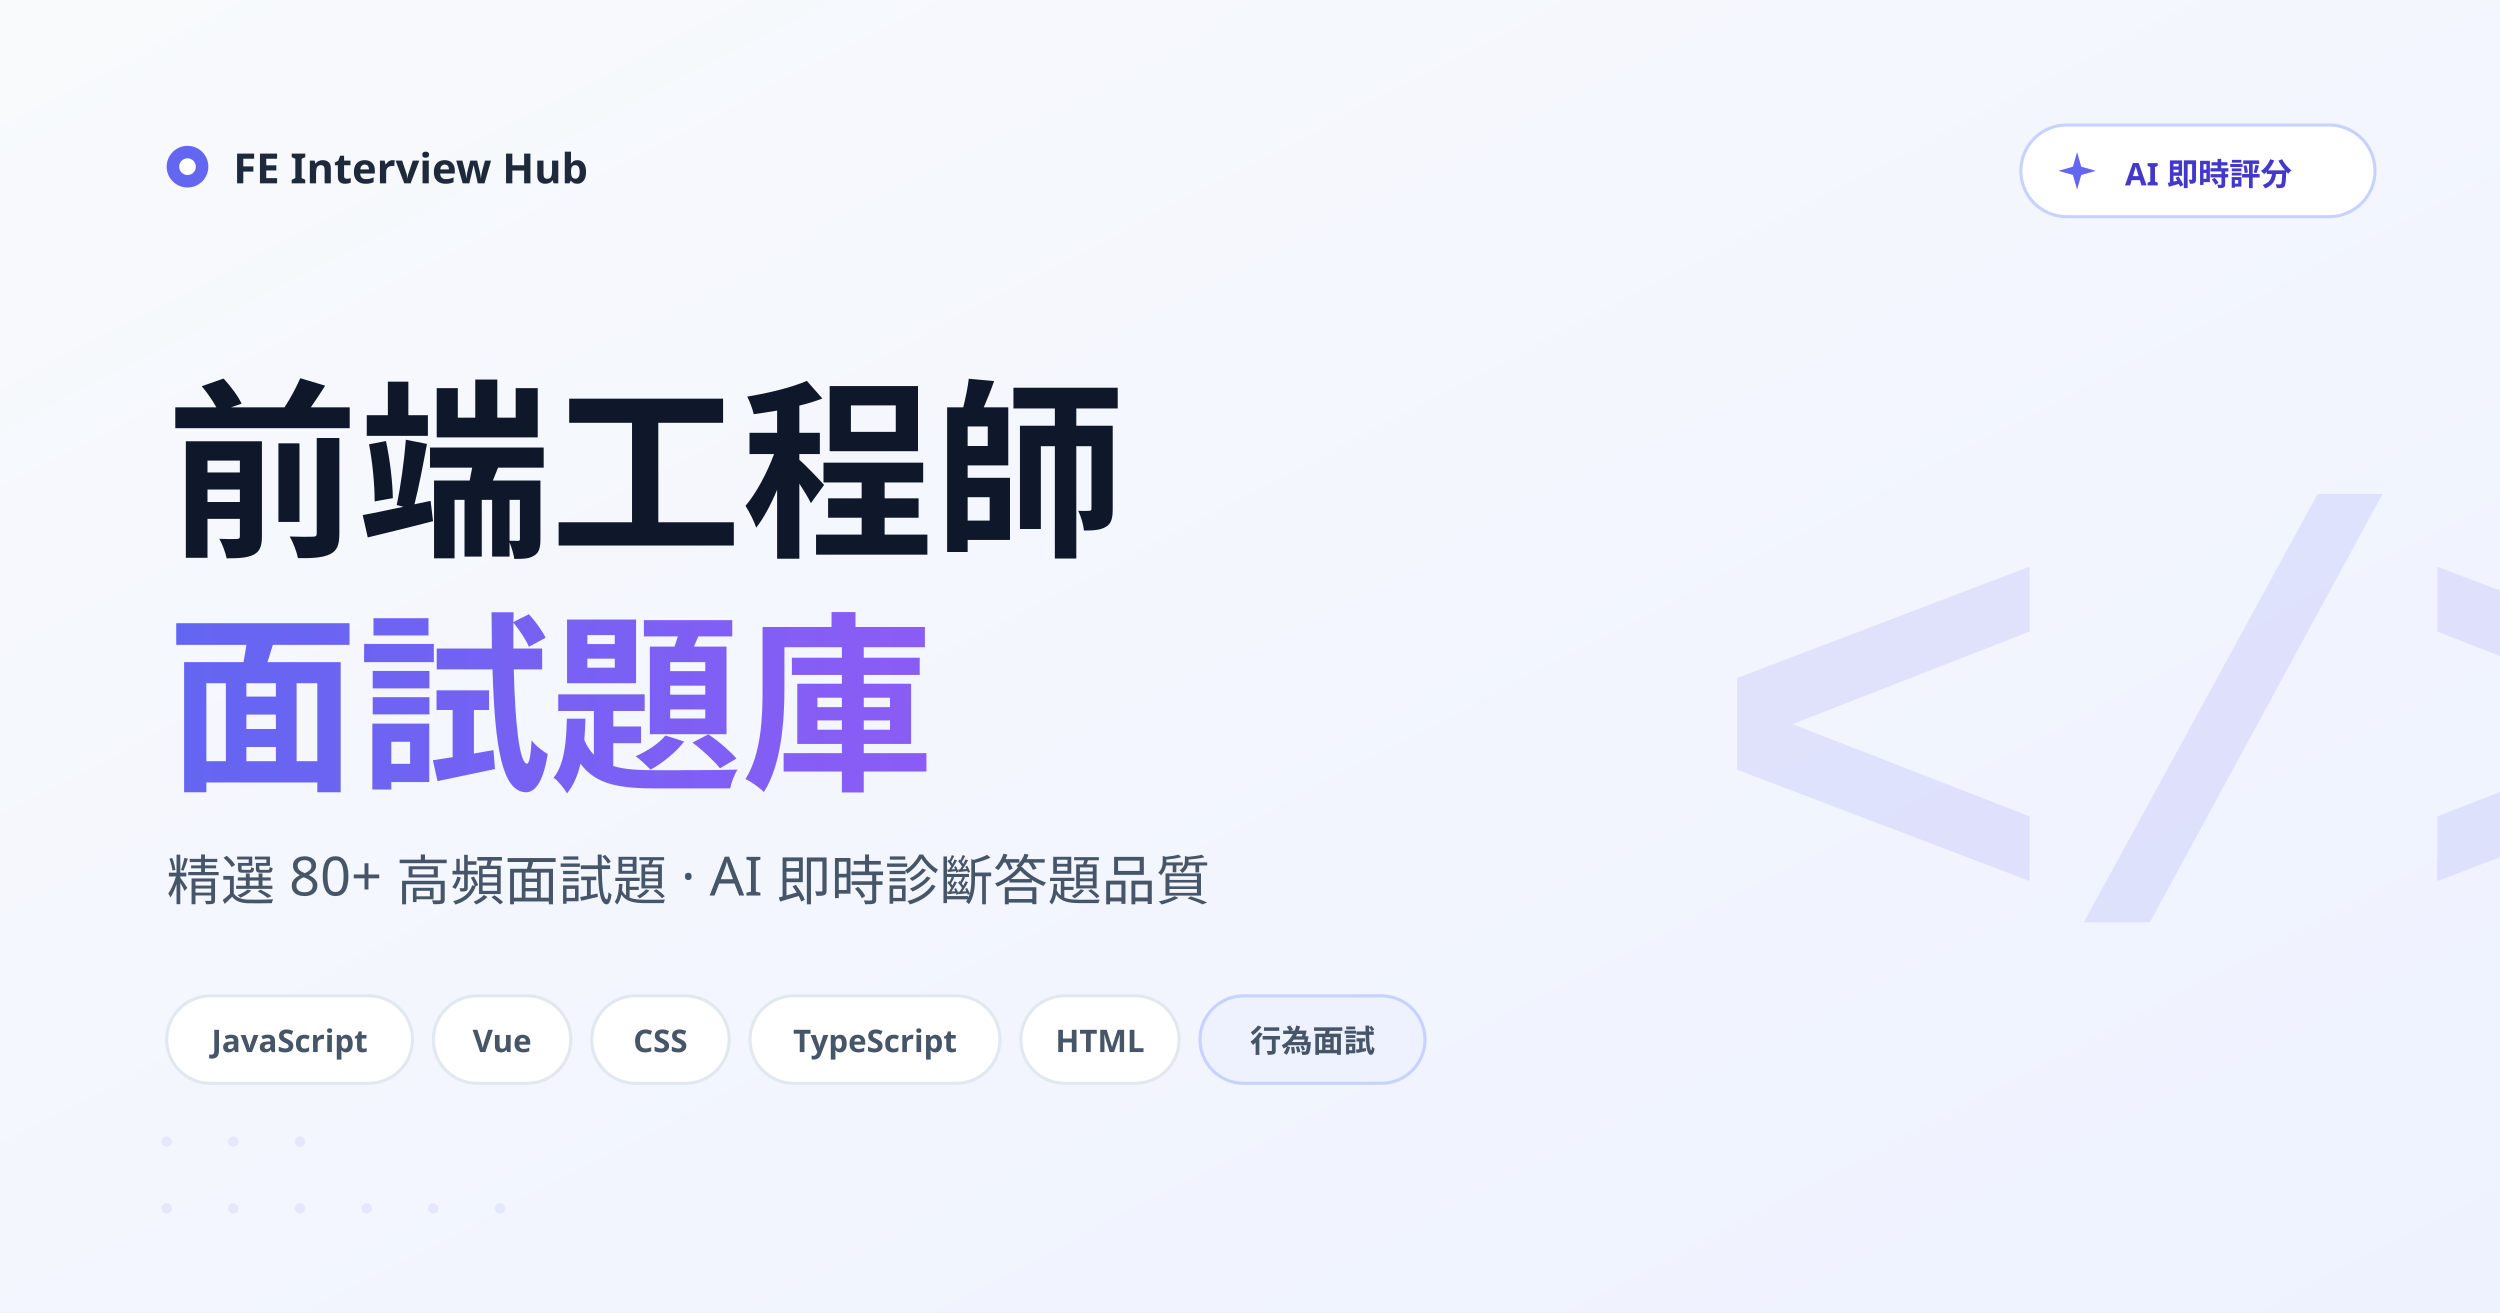
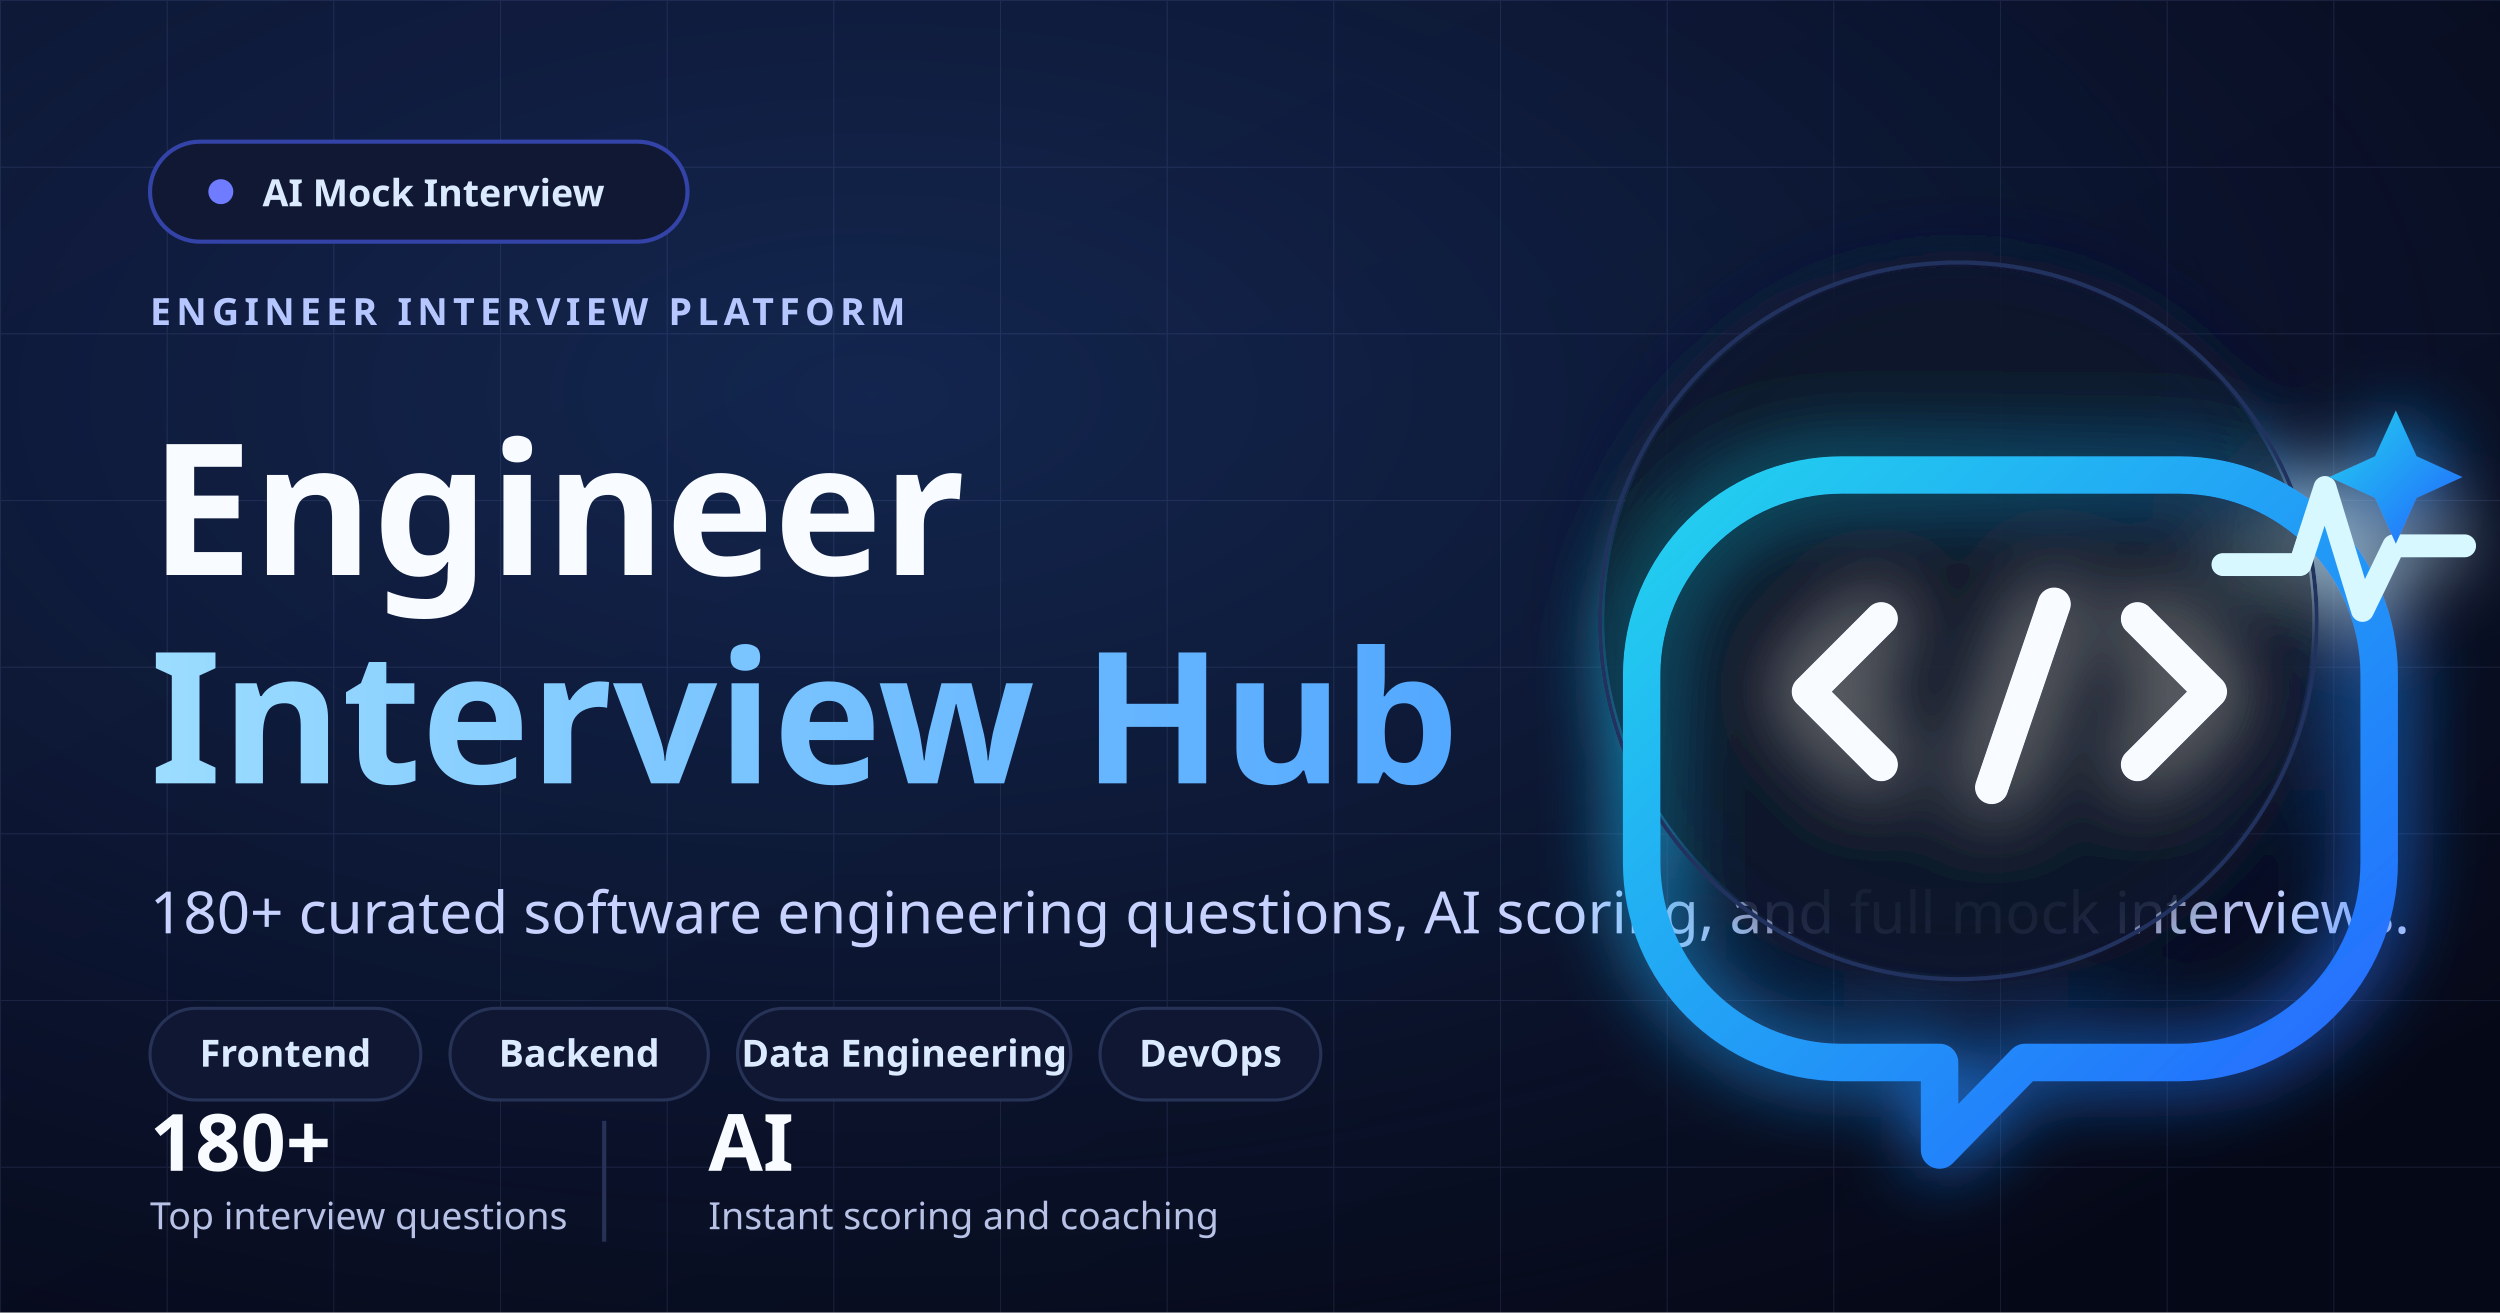
<svg xmlns="http://www.w3.org/2000/svg" viewBox="0 0 1200 630" width="1200" height="630">
  <defs>
    <linearGradient id="bg" x1="0" y1="0" x2="1" y2="1">
-       <stop offset="0%" stop-color="#f8fafc" />
-       <stop offset="100%" stop-color="#eef2ff" />
+       <stop offset="0%" stop-color="#090d23" />
+       <stop offset="100%" stop-color="#050816" />
    </linearGradient>
-     <linearGradient id="accent" x1="0" y1="0" x2="1" y2="0">
-       <stop offset="0%" stop-color="#6366f1" />
-       <stop offset="100%" stop-color="#8b5cf6" />
+     <radialGradient id="glow" cx="0.35" cy="0.3" r="0.8">
+       <stop offset="0%" stop-color="#3b82f6" stop-opacity="0.22" />
+       <stop offset="100%" stop-color="#3b82f6" stop-opacity="0" />
+     </radialGradient>
+     <linearGradient id="accent" x1="0" y1="0" x2="1" y2="1">
+       <stop offset="0%" stop-color="#22d3ee" />
+       <stop offset="100%" stop-color="#2563ff" />
    </linearGradient>
+     <linearGradient id="accentText" x1="0" y1="0" x2="1" y2="0">
+       <stop offset="0%" stop-color="#9bdcff" />
+       <stop offset="100%" stop-color="#53a8ff" />
+     </linearGradient>
+     <pattern id="grid" width="80" height="80" patternUnits="userSpaceOnUse">
+       <path d="M 80 0 L 0 0 0 80" fill="none" stroke="#9fb3ff" stroke-opacity="0.11" stroke-width="1" />
+     </pattern>
+     <filter id="softGlow" x="-20%" y="-20%" width="140%" height="140%">
+       <feGaussianBlur stdDeviation="18" result="blur" />
+       <feMerge>
+         <feMergeNode in="blur" />
+         <feMergeNode in="SourceGraphic" />
+       </feMerge>
+     </filter>
    <style>
-       .title    { font-family: "Microsoft JhengHei", "PingFang TC", "Noto Sans TC", "Segoe UI", system-ui, sans-serif; font-weight: 900; fill: #0f172a; }
-       .accent   { font-family: "Microsoft JhengHei", "PingFang TC", "Noto Sans TC", "Segoe UI", system-ui, sans-serif; font-weight: 900; fill: url(#accent); }
-       .tagline  { font-family: "Microsoft JhengHei", "PingFang TC", "Noto Sans TC", "Segoe UI", system-ui, sans-serif; font-weight: 500; fill: #475569; }
-       .brand    { font-family: "Segoe UI", system-ui, -apple-system, sans-serif; font-weight: 700; fill: #1e293b; }
-       .chip     { font-family: "Microsoft JhengHei", "PingFang TC", "Segoe UI", system-ui, sans-serif; font-weight: 600; fill: #475569; }
-       .badge    { font-family: "Microsoft JhengHei", "PingFang TC", "Segoe UI", system-ui, sans-serif; font-weight: 700; fill: #4338ca; }
-       .decor    { font-family: "Consolas", "JetBrains Mono", "Courier New", monospace; font-weight: 900; fill: #6366f1; }
+       .eyebrow { font-family: "Segoe UI", "Noto Sans", Arial, sans-serif; font-size: 18px; font-weight: 700; fill: #b6c7ff; letter-spacing: 0.14em; }
+       .title   { font-family: "Segoe UI", "Noto Sans", Arial, sans-serif; font-size: 88px; font-weight: 800; fill: #f8fbff; }
+       .accent  { font-family: "Segoe UI", "Noto Sans", Arial, sans-serif; font-size: 88px; font-weight: 800; fill: url(#accentText); }
+       .copy    { font-family: "Segoe UI", "Noto Sans", Arial, sans-serif; font-size: 28px; font-weight: 500; fill: #c7d2fe; }
+       .chip    { font-family: "Segoe UI", "Noto Sans", Arial, sans-serif; font-size: 18px; font-weight: 600; fill: #dbeafe; }
+       .statNum { font-family: "Segoe UI", "Noto Sans", Arial, sans-serif; font-size: 38px; font-weight: 800; fill: #f8fbff; }
+       .statLbl { font-family: "Segoe UI", "Noto Sans", Arial, sans-serif; font-size: 18px; font-weight: 500; fill: #b7c2e6; }
+       .badge   { font-family: "Segoe UI", "Noto Sans", Arial, sans-serif; font-size: 18px; font-weight: 700; fill: #dbeafe; }
    </style>
  </defs>
  <rect width="1200" height="630" fill="url(#bg)" />
-   <g transform="translate(820, 440)" opacity="0.13">
-     <text class="decor" font-size="280">&lt;/&gt;</text>
+   <rect width="1200" height="630" fill="url(#glow)" />
+   <rect width="1200" height="630" fill="url(#grid)" />
+   <g transform="translate(72 68)">
+     <rect x="0" y="0" width="258" height="48" rx="24" fill="#101833" stroke="#3343a8" stroke-width="2" />
+     <circle cx="34" cy="24" r="6" fill="#6f7cff" />
+     <text x="54" y="31" class="badge">AI Mock Interview</text>
  </g>
-   <g fill="#6366f1" opacity="0.10">
-     <circle cx="80" cy="580" r="2.5" />
-     <circle cx="112" cy="580" r="2.5" />
-     <circle cx="144" cy="580" r="2.5" />
-     <circle cx="176" cy="580" r="2.5" />
-     <circle cx="208" cy="580" r="2.5" />
-     <circle cx="240" cy="580" r="2.5" />
-     <circle cx="80" cy="548" r="2.5" />
-     <circle cx="112" cy="548" r="2.5" />
-     <circle cx="144" cy="548" r="2.5" />
+   <g transform="translate(72 156)">
+     <text x="0" y="0" class="eyebrow">ENGINEER INTERVIEW PLATFORM</text>
+     <text x="0" y="120" class="title">Engineer</text>
+     <text x="0" y="220" class="accent">Interview Hub</text>
+     <text x="0" y="292" class="copy">180+ curated software engineering questions, AI scoring, and full mock interviews.</text>
  </g>
-   <g transform="translate(80, 70)">
-     <circle cx="10" cy="10" r="10" fill="#6366f1" />
-     <circle cx="10" cy="10" r="4" fill="#ffffff" />
-     <text x="32" y="18" class="brand" font-size="20">FE Interview Hub</text>
+   <g transform="translate(72 484)">
+     <rect x="0" y="0" width="130" height="44" rx="22" fill="#0f1733" stroke="#273257" stroke-width="1.5" />
+     <text x="65" y="28" text-anchor="middle" class="chip">Frontend</text>
+     <rect x="144" y="0" width="124" height="44" rx="22" fill="#0f1733" stroke="#273257" stroke-width="1.5" />
+     <text x="206" y="28" text-anchor="middle" class="chip">Backend</text>
+     <rect x="282" y="0" width="160" height="44" rx="22" fill="#0f1733" stroke="#273257" stroke-width="1.5" />
+     <text x="362" y="28" text-anchor="middle" class="chip">Data Engineering</text>
+     <rect x="456" y="0" width="106" height="44" rx="22" fill="#0f1733" stroke="#273257" stroke-width="1.5" />
+     <text x="509" y="28" text-anchor="middle" class="chip">DevOps</text>
  </g>
-   <g transform="translate(970, 60)">
-     <rect x="0" y="0" width="170" height="44" rx="22" fill="#ffffff" stroke="#c7d2fe" stroke-width="1.5" />
-     <g transform="translate(18, 13)">
-       <path d="M9 0 L11 7 L18 9 L11 11 L9 18 L7 11 L0 9 L7 7 Z" fill="#6366f1" />
-     </g>
-     <text x="50" y="29" class="badge" font-size="15">AI 即時評分</text>
+   <g transform="translate(72 562)">
+     <text x="0" y="0" class="statNum">180+</text>
+     <text x="0" y="28" class="statLbl">Top interview questions</text>
+     <line x1="218" y1="-24" x2="218" y2="34" stroke="#273257" stroke-width="2" />
+     <text x="268" y="0" class="statNum">AI</text>
+     <text x="268" y="28" class="statLbl">Instant scoring and coaching</text>
  </g>
-   <text x="80" y="260" class="title" font-size="92">前端工程師</text>
-   <text x="80" y="372" class="accent" font-size="92">面試題庫</text>
-   <text x="80" y="432" class="tagline" font-size="26">精選 80+ 高頻面試題 · AI 即時診斷答題品質</text>
-   <g transform="translate(80, 478)">
-     <rect x="0" y="0" width="118" height="42" rx="21" fill="#ffffff" stroke="#e2e8f0" stroke-width="1.5" />
-     <text x="59" y="27" text-anchor="middle" class="chip" font-size="15">JavaScript</text>
-     <rect x="128" y="0" width="66" height="42" rx="21" fill="#ffffff" stroke="#e2e8f0" stroke-width="1.5" />
-     <text x="161" y="27" text-anchor="middle" class="chip" font-size="15">Vue</text>
-     <rect x="204" y="0" width="66" height="42" rx="21" fill="#ffffff" stroke="#e2e8f0" stroke-width="1.5" />
-     <text x="237" y="27" text-anchor="middle" class="chip" font-size="15">CSS</text>
-     <rect x="280" y="0" width="120" height="42" rx="21" fill="#ffffff" stroke="#e2e8f0" stroke-width="1.5" />
-     <text x="340" y="27" text-anchor="middle" class="chip" font-size="15">TypeScript</text>
-     <rect x="410" y="0" width="76" height="42" rx="21" fill="#ffffff" stroke="#e2e8f0" stroke-width="1.5" />
-     <text x="448" y="27" text-anchor="middle" class="chip" font-size="15">HTML</text>
-     <rect x="496" y="0" width="108" height="42" rx="21" fill="#eef2ff" stroke="#c7d2fe" stroke-width="1.5" />
-     <text x="550" y="27" text-anchor="middle" class="chip" font-size="15" fill="#4338ca">行為面試</text>
+   <g transform="translate(760 118)" filter="url(#softGlow)">
+     <circle cx="180" cy="180" r="170" fill="#0d1430" fill-opacity="0.78" />
+     <circle cx="180" cy="180" r="172" fill="none" stroke="#21315f" stroke-width="2" />
+     <path d="M124 110 H286 C339 110 382 153 382 206 V296 C382 349 339 392 286 392 H212 L171 434 V392 H124 C71 392 28 349 28 296 V206 C28 153 71 110 124 110 Z" fill="none" stroke="url(#accent)" stroke-width="18" stroke-linecap="round" stroke-linejoin="round" />
+     <path d="M143 249 L108 214 L143 179" fill="none" stroke="#f8fbff" stroke-width="16" stroke-linecap="round" stroke-linejoin="round" />
+     <path d="M226 172 L196 260" fill="none" stroke="#f8fbff" stroke-width="16" stroke-linecap="round" />
+     <path d="M266 179 L301 214 L266 249" fill="none" stroke="#f8fbff" stroke-width="16" stroke-linecap="round" stroke-linejoin="round" />
+     <path d="M307 153 H344 L356 116 L374 175 L389 144 H423" fill="none" stroke="#d7f8ff" stroke-width="11" stroke-linecap="round" stroke-linejoin="round" />
+     <path d="M390 79 L400 101 L422 111 L400 121 L390 143 L380 121 L358 111 L380 101 Z" fill="url(#accent)" />
  </g>
</svg>
